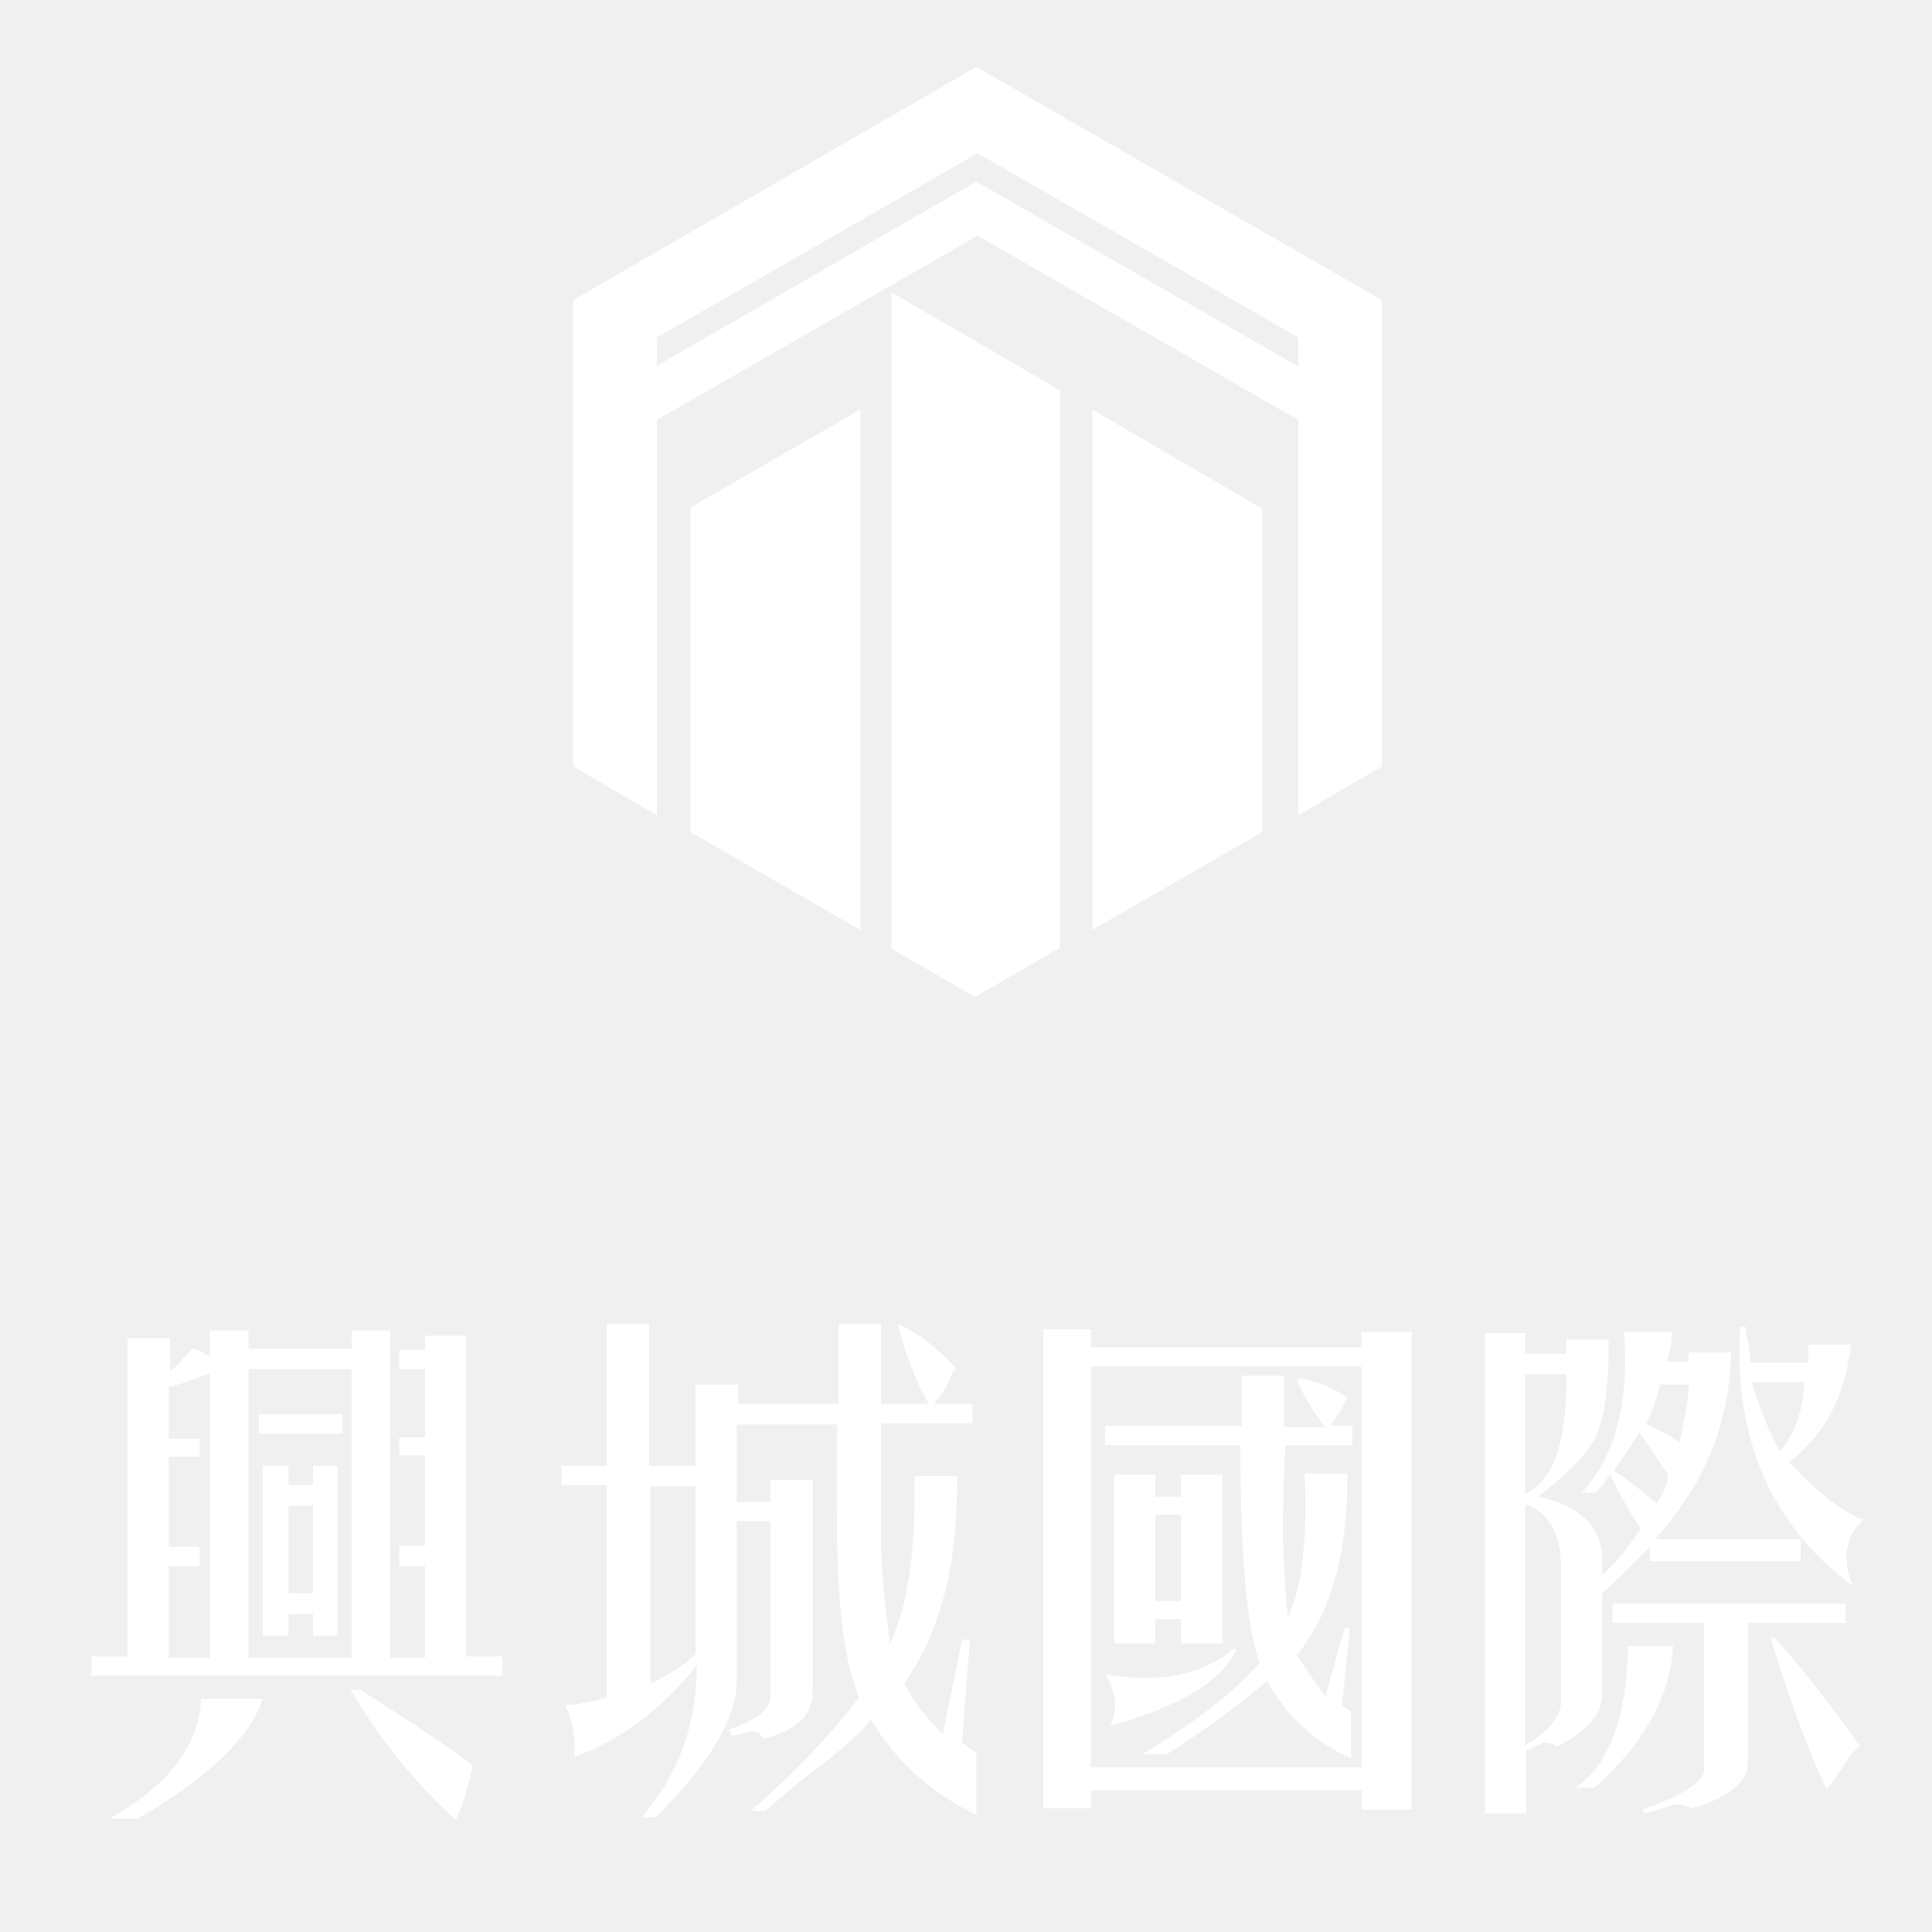
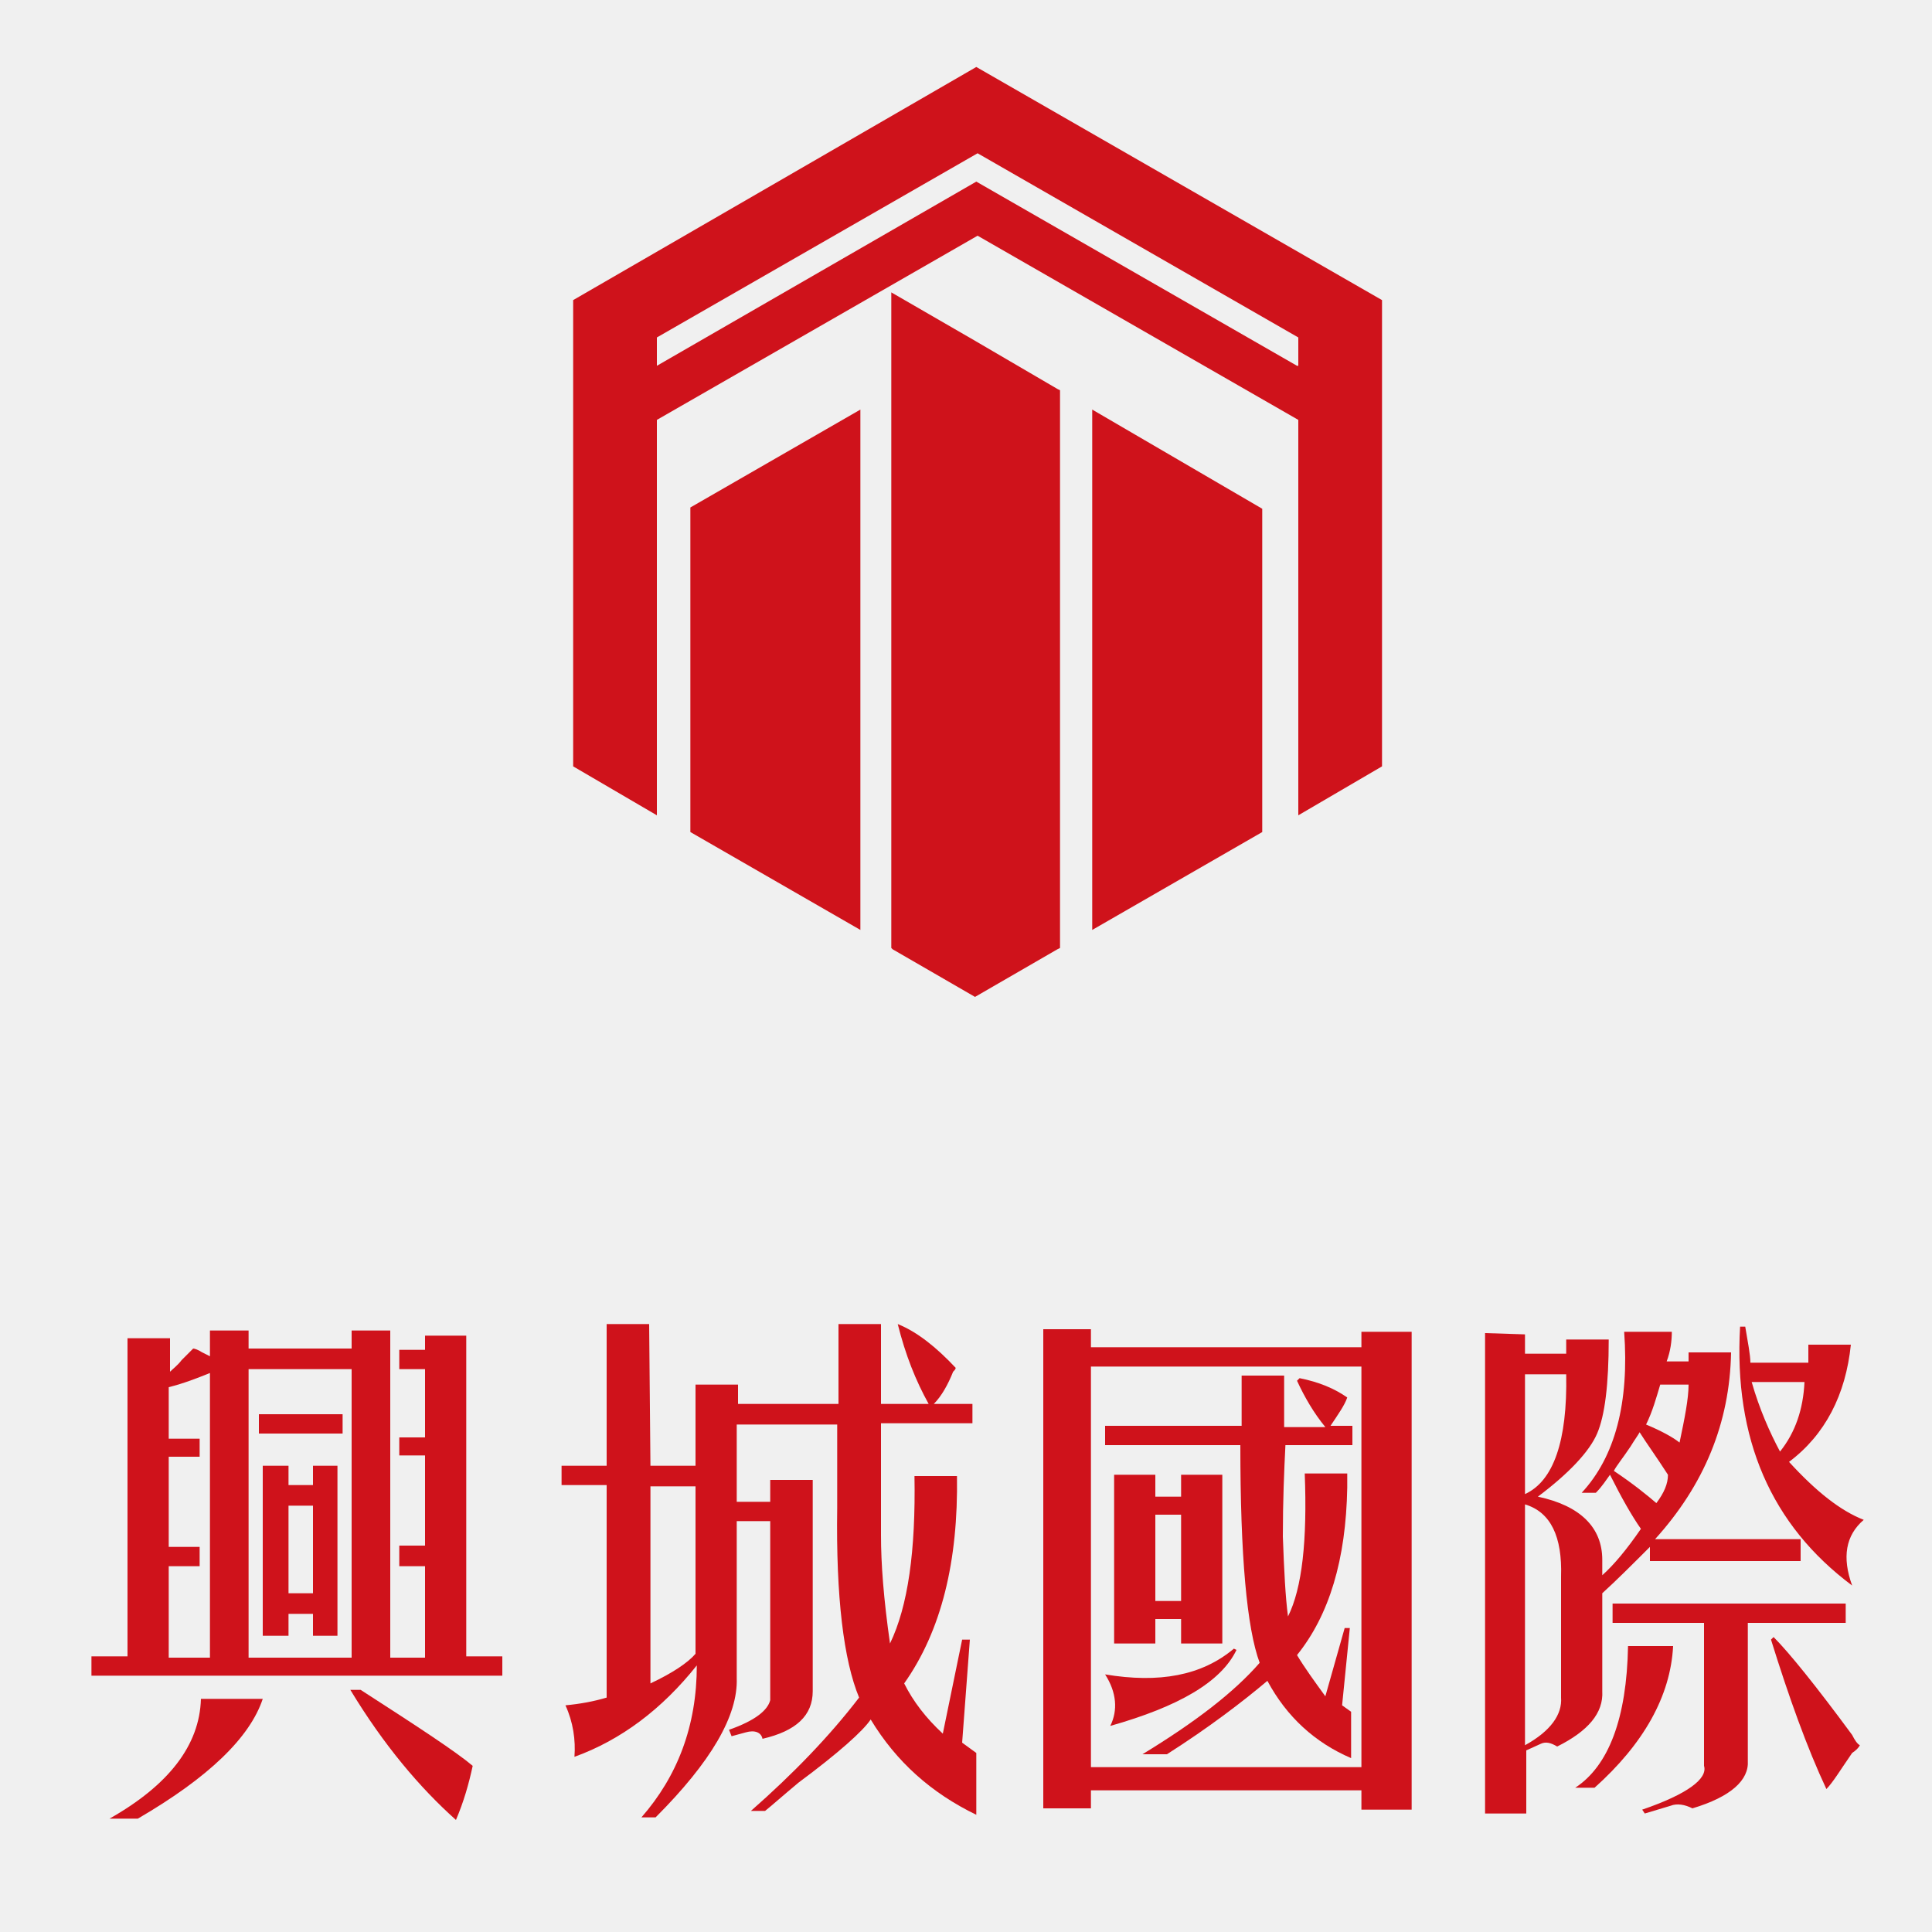
- <svg xmlns="http://www.w3.org/2000/svg" version="1.1" x="0px" y="0px" viewBox="0 0 150 150" style="enable-background:new 0 0 150 150;" xml:space="preserve">
+ <svg xmlns="http://www.w3.org/2000/svg" version="1.1" id="圖層_1" x="0px" y="0px" viewBox="0 0 150 150" style="enable-background:new 0 0 150 150;" xml:space="preserve">
  <style type="text/css">
- 	.st0{fill:#FFFFFF;}
+ 	.st0{fill:#CF121B;}
</style>
  <g>
    <g>
      <g>
-         <path class="st0" d="M75.8,5.2L44.5,23.3v8.9v25.6v1.7l6.5,3.8v-7.5l0,0V32.6l24.9-14.3l24.9,14.3v23.2l0,0v7.5l6.5-3.8v-1.7     V32.2v-8.9L75.8,5.2z M100.7,28.4L75.8,14.1L51,28.4v-2.2l24.9-14.3l24.9,14.3V28.4z" />
+         <path class="st0" d="M75.8,5.2L44.5,23.3v8.9v25.6v1.7l6.5,3.8v-7.5l0,0V32.6l24.9-14.3l24.9,14.3v23.2l0,0v7.5l6.5-3.8v-1.7     V32.2v-8.9L75.8,5.2z M100.7,28.4L75.8,14.1L51,28.4v-2.2l24.9-14.3l24.9,14.3v2.2H100.7z" />
        <polygon class="st0" points="53.6,64.6 66.8,72.2 66.8,31.8 53.6,39.4    " />
        <polygon class="st0" points="84.8,72.2 98,64.6 98,39.5 84.8,31.8    " />
        <polygon class="st0" points="75.6,26.4 69.2,22.7 69.2,73.6 69.3,73.7 75.7,77.4 82.1,73.7 82.3,73.6 82.3,30.3 82.1,30.2    " />
      </g>
      <g>
-         <path class="st0" d="M27.3,103.3h3v25.4H33v-7.1h-2V120h2v-7h-2v-1.4h2v-5.3h-2v-1.5h2v-1.1h3.2v24.9H39v1.5H7.1v-1.5h2.8v-24.7     h3.3v2.6c0.2-0.2,0.6-0.5,0.9-0.9c0.4-0.4,0.7-0.7,0.9-0.9c0.1,0,0.4,0.1,0.7,0.3c0.2,0.1,0.4,0.2,0.6,0.3v-2h3v1.4h8V103.3z      M15.6,131.9h4.8c-1,3-4.2,6.1-9.7,9.3H8.5C13.1,138.6,15.5,135.5,15.6,131.9z M16.3,106.6c-1,0.4-2,0.8-3.2,1.1v4h2.4v1.4h-2.4     v7h2.4v1.5h-2.4v7.1h3.2V106.6z M27.3,106.3h-8v22.4h8V106.3z M20.1,109.8h6.5v1.5h-6.5V109.8z M20.4,113.8h2v1.5h1.9v-1.5h1.9     V127h-1.9v-1.7h-1.9v1.7h-2V113.8z M24.3,116.9h-1.9v6.8h1.9V116.9z M28,131.2c4.5,2.9,7.4,4.8,8.7,5.9c-0.3,1.4-0.7,2.8-1.3,4.2     c-2.8-2.5-5.6-5.8-8.2-10.1H28z" />
-         <path class="st0" d="M50.5,113.8H54v-6.3h3.3v1.5h7.8v-6.2h3.3v6.2h3.7c-1-1.8-1.8-3.8-2.4-6.2c1.5,0.6,3,1.8,4.5,3.4     c0,0.1-0.1,0.2-0.2,0.3c-0.4,1-0.9,1.9-1.5,2.5h3v1.5h-7.1v8.7c0,2.2,0.2,4.9,0.7,8.4c1.4-2.9,2-7.2,1.9-13h3.3     c0.1,6.6-1.2,12-4.1,16.1c0.7,1.4,1.7,2.7,3,3.9l1.5-7.3h0.6l-0.6,8l1.1,0.8v4.8c-3.5-1.7-6.2-4.1-8.2-7.4     c-0.6,0.9-2.5,2.6-5.6,4.9c-1.2,1-2.1,1.8-2.6,2.2h-1.1c3.3-2.9,6.1-5.8,8.4-8.8c-1.2-2.9-1.8-7.8-1.7-14.7v-6.5h-7.8v6h2.6v-1.7     h3.3v16.4c0,1.9-1.3,3.1-3.9,3.7c-0.1-0.5-0.6-0.7-1.3-0.5l-1.1,0.3l-0.2-0.5c2-0.7,3-1.5,3.2-2.3v-13.9h-2.6v12.2     c0.1,2.9-2,6.5-6.3,10.8h-1.1c2.8-3.2,4.3-7.1,4.3-11.8c-2.7,3.4-5.9,5.8-9.5,7.1c0.1-1.3-0.1-2.7-0.7-4c1.1-0.1,2.2-0.3,3.2-0.6     v-16.5h-3.5v-1.5h3.5v-11h3.3V113.8z M50.5,130.7c1.7-0.8,2.9-1.6,3.5-2.3v-13h-3.5V130.7z" />
-         <path class="st0" d="M81,103.2h3.7v1.4h21v-1.2h3.9v37.1h-3.9v-1.5h-21v1.4H81V103.2z M84.7,106.1v31.1h21v-31.1H84.7z      M99.7,106.9v3.9h3.2c-0.9-1.1-1.6-2.3-2.2-3.6l0.2-0.2c1.5,0.3,2.7,0.8,3.7,1.5c-0.2,0.6-0.7,1.3-1.3,2.2h1.7v1.5h-5.2     c-0.1,2-0.2,4.3-0.2,7.1c0.1,2.7,0.2,4.7,0.4,6.2c1.1-2.2,1.5-5.9,1.3-11.1h3.3c0,0.2,0,0.6,0,1.1c-0.1,5.6-1.4,9.9-3.9,13     c0.6,1,1.4,2.1,2.2,3.2l1.5-5.3h0.4l-0.6,6l0.7,0.5v3.6c-2.8-1.2-5-3.2-6.5-6c-1.9,1.6-4.5,3.6-7.8,5.7h-1.9     c4.1-2.5,7.1-4.8,9.1-7.1c-1-2.7-1.5-8.3-1.5-16.9H85.8v-1.5h10.6v-3.9H99.7z M96,128.1c-1.2,2.5-4.5,4.4-9.8,5.9     c0.6-1.2,0.5-2.6-0.4-4c4.2,0.7,7.5,0.1,10-2L96,128.1z M86.5,114.5h3.2v1.7h2v-1.7h3.2v13.1h-3.2v-1.9h-2v1.9h-3.2V114.5z      M91.7,117.6h-2v6.7h2V117.6z" />
-         <path class="st0" d="M118.4,103.6v1.5h3.2v-1.1h3.3c0,3.5-0.3,5.9-0.9,7.3c-0.6,1.4-2.2,3.1-4.6,4.9c3.3,0.7,5,2.4,5,4.9v1.2     c0.9-0.8,1.9-2,3-3.6c-0.7-1-1.5-2.4-2.4-4.2c-0.3,0.4-0.6,0.9-1.1,1.4h-1.1c2.6-2.8,3.7-7,3.3-12.5h3.7c0,0.7-0.1,1.5-0.4,2.3     h1.7V105h3.3c-0.1,5.5-2.1,10.3-5.9,14.5h11.3v1.7h-11.7v-1.1c-1.4,1.4-2.6,2.6-3.7,3.6v7.6c0.1,1.7-1.1,3.1-3.5,4.3     c-0.5-0.3-0.9-0.4-1.3-0.2l-1.1,0.5v4.9h-3.2v-37.3H118.4z M118.4,106.7v9.3c2.2-1,3.3-4.1,3.2-9.3H118.4z M118.4,116.8v18.7     c2-1.1,2.9-2.4,2.8-3.7v-9.4C121.3,119.3,120.4,117.4,118.4,116.8z M126.4,127.8h3.5c-0.2,3.9-2.3,7.6-6.1,11h-1.5     C124.9,137.1,126.3,133.4,126.4,127.8z M127.3,111.2c-0.1,0.2-0.4,0.6-0.7,1.1c-0.6,0.9-1.1,1.5-1.3,1.9c1.5,1,2.6,1.9,3.3,2.5     c0.6-0.8,0.9-1.5,0.9-2.2C128.6,113.1,127.8,112,127.3,111.2z M143.3,124.5v1.5h-7.6v10.7c0.1,1.5-1.3,2.8-4.3,3.7     c-0.6-0.3-1.2-0.4-1.7-0.2l-2,0.6l-0.2-0.3c3.5-1.2,5.1-2.4,4.8-3.4v-11.1h-7.1v-1.5H143.3z M131.1,107.5h-2.2     c-0.3,1-0.6,2.1-1.1,3.1c1.2,0.5,2.1,1,2.6,1.4C130.8,110.1,131.1,108.6,131.1,107.5z M135.1,103h0.4c0.2,1.2,0.4,2.2,0.4,2.8     h4.5v-1.4h3.3c-0.4,3.9-2,7-4.8,9.1c2.1,2.3,4,3.8,5.8,4.5c-1.4,1.2-1.7,2.9-0.9,5.1C137.5,118.4,134.6,111.7,135.1,103z      M140.1,107.3h-4.1c0.6,2.1,1.4,3.9,2.2,5.4C139.4,111.2,140,109.4,140.1,107.3z M137.7,127.1c1.2,1.2,3.3,3.8,6.1,7.6     c0.2,0.4,0.4,0.7,0.6,0.8c-0.1,0.2-0.3,0.4-0.6,0.6c-0.9,1.3-1.5,2.3-2,2.8c-1.5-3.2-2.9-7.1-4.3-11.6L137.7,127.1z" />
+         <path class="st0" d="M27.3,103.3h3v25.4H33v-7.1h-2V120h2v-7h-2v-1.4h2v-5.3h-2v-1.5h2v-1.1h3.2v24.9H39v1.5H7.1v-1.5h2.8v-24.7     h3.3v2.6c0.2-0.2,0.6-0.5,0.9-0.9c0.4-0.4,0.7-0.7,0.9-0.9c0.1,0,0.4,0.1,0.7,0.3c0.2,0.1,0.4,0.2,0.6,0.3v-2h3v1.4h8V103.3z      M15.6,131.9h4.8c-1,3-4.2,6.1-9.7,9.3H8.5C13.1,138.6,15.5,135.5,15.6,131.9z M16.3,106.6c-1,0.4-2,0.8-3.2,1.1v4h2.4v1.4h-2.4     v7h2.4v1.5h-2.4v7.1h3.2C16.3,128.7,16.3,106.6,16.3,106.6z M27.3,106.3h-8v22.4h8V106.3z M20.1,109.8h6.5v1.5h-6.5V109.8z      M20.4,113.8h2v1.5h1.9v-1.5h1.9V127h-1.9v-1.7h-1.9v1.7h-2V113.8z M24.3,116.9h-1.9v6.8h1.9V116.9z M28,131.2     c4.5,2.9,7.4,4.8,8.7,5.9c-0.3,1.4-0.7,2.8-1.3,4.2c-2.8-2.5-5.6-5.8-8.2-10.1L28,131.2L28,131.2z" />
+         <path class="st0" d="M50.5,113.8H54v-6.3h3.3v1.5h7.8v-6.2h3.3v6.2h3.7c-1-1.8-1.8-3.8-2.4-6.2c1.5,0.6,3,1.8,4.5,3.4     c0,0.1-0.1,0.2-0.2,0.3c-0.4,1-0.9,1.9-1.5,2.5h3v1.5h-7.1v8.7c0,2.2,0.2,4.9,0.7,8.4c1.4-2.9,2-7.2,1.9-13h3.3     c0.1,6.6-1.2,12-4.1,16.1c0.7,1.4,1.7,2.7,3,3.9l1.5-7.3h0.6l-0.6,8l1.1,0.8v4.8c-3.5-1.7-6.2-4.1-8.2-7.4     c-0.6,0.9-2.5,2.6-5.6,4.9c-1.2,1-2.1,1.8-2.6,2.2h-1.1c3.3-2.9,6.1-5.8,8.4-8.8c-1.2-2.9-1.8-7.8-1.7-14.7v-6.5h-7.8v6h2.6v-1.7     h3.3v16.4c0,1.9-1.3,3.1-3.9,3.7c-0.1-0.5-0.6-0.7-1.3-0.5l-1.1,0.3l-0.2-0.5c2-0.7,3-1.5,3.2-2.3v-13.9h-2.6v12.2     c0.1,2.9-2,6.5-6.3,10.8h-1.1c2.8-3.2,4.3-7.1,4.3-11.8c-2.7,3.4-5.9,5.8-9.5,7.1c0.1-1.3-0.1-2.7-0.7-4c1.1-0.1,2.2-0.3,3.2-0.6     v-16.5h-3.5v-1.5h3.5v-11h3.3L50.5,113.8L50.5,113.8z M50.5,130.7c1.7-0.8,2.9-1.6,3.5-2.3v-13h-3.5V130.7z" />
+         <path class="st0" d="M81,103.2h3.7v1.4h21v-1.2h3.9v37.1h-3.9V139h-21v1.4H81V103.2z M84.7,106.1v31.1h21v-31.1H84.7z      M99.7,106.9v3.9h3.2c-0.9-1.1-1.6-2.3-2.2-3.6l0.2-0.2c1.5,0.3,2.7,0.8,3.7,1.5c-0.2,0.6-0.7,1.3-1.3,2.2h1.7v1.5h-5.2     c-0.1,2-0.2,4.3-0.2,7.1c0.1,2.7,0.2,4.7,0.4,6.2c1.1-2.2,1.5-5.9,1.3-11.1h3.3c0,0.2,0,0.6,0,1.1c-0.1,5.6-1.4,9.9-3.9,13     c0.6,1,1.4,2.1,2.2,3.2l1.5-5.3h0.4l-0.6,6l0.7,0.5v3.6c-2.8-1.2-5-3.2-6.5-6c-1.9,1.6-4.5,3.6-7.8,5.7h-1.9     c4.1-2.5,7.1-4.8,9.1-7.1c-1-2.7-1.5-8.3-1.5-16.9H85.8v-1.5h10.6v-3.9h3.3V106.9z M96,128.1c-1.2,2.5-4.5,4.4-9.8,5.9     c0.6-1.2,0.5-2.6-0.4-4c4.2,0.7,7.5,0.1,10-2L96,128.1z M86.5,114.5h3.2v1.7h2v-1.7h3.2v13.1h-3.2v-1.9h-2v1.9h-3.2V114.5z      M91.7,117.6h-2v6.7h2V117.6z" />
+         <path class="st0" d="M118.4,103.6v1.5h3.2V104h3.3c0,3.5-0.3,5.9-0.9,7.3s-2.2,3.1-4.6,4.9c3.3,0.7,5,2.4,5,4.9v1.2     c0.9-0.8,1.9-2,3-3.6c-0.7-1-1.5-2.4-2.4-4.2c-0.3,0.4-0.6,0.9-1.1,1.4h-1.1c2.6-2.8,3.7-7,3.3-12.5h3.7c0,0.7-0.1,1.5-0.4,2.3     h1.7V105h3.3c-0.1,5.5-2.1,10.3-5.9,14.5h11.3v1.7h-11.7v-1.1c-1.4,1.4-2.6,2.6-3.7,3.6v7.6c0.1,1.7-1.1,3.1-3.5,4.3     c-0.5-0.3-0.9-0.4-1.3-0.2l-1.1,0.5v4.9h-3.2v-37.3L118.4,103.6L118.4,103.6z M118.4,106.7v9.3c2.2-1,3.3-4.1,3.2-9.3H118.4z      M118.4,116.8v18.7c2-1.1,2.9-2.4,2.8-3.7v-9.4C121.3,119.3,120.4,117.4,118.4,116.8z M126.4,127.8h3.5c-0.2,3.9-2.3,7.6-6.1,11     h-1.5C124.9,137.1,126.3,133.4,126.4,127.8z M127.3,111.2c-0.1,0.2-0.4,0.6-0.7,1.1c-0.6,0.9-1.1,1.5-1.3,1.9     c1.5,1,2.6,1.9,3.3,2.5c0.6-0.8,0.9-1.5,0.9-2.2C128.6,113.1,127.8,112,127.3,111.2z M143.3,124.5v1.5h-7.6v10.7     c0.1,1.5-1.3,2.8-4.3,3.7c-0.6-0.3-1.2-0.4-1.7-0.2l-2,0.6l-0.2-0.3c3.5-1.2,5.1-2.4,4.8-3.4V126h-7.1v-1.5     C125.2,124.5,143.3,124.5,143.3,124.5z M131.1,107.5h-2.2c-0.3,1-0.6,2.1-1.1,3.1c1.2,0.5,2.1,1,2.6,1.4     C130.8,110.1,131.1,108.6,131.1,107.5z M135.1,103h0.4c0.2,1.2,0.4,2.2,0.4,2.8h4.5v-1.4h3.3c-0.4,3.9-2,7-4.8,9.1     c2.1,2.3,4,3.8,5.8,4.5c-1.4,1.2-1.7,2.9-0.9,5.1C137.5,118.4,134.6,111.7,135.1,103z M140.1,107.3H136c0.6,2.1,1.4,3.9,2.2,5.4     C139.4,111.2,140,109.4,140.1,107.3z M137.7,127.1c1.2,1.2,3.3,3.8,6.1,7.6c0.2,0.4,0.4,0.7,0.6,0.8c-0.1,0.2-0.3,0.4-0.6,0.6     c-0.9,1.3-1.5,2.3-2,2.8c-1.5-3.2-2.9-7.1-4.3-11.6L137.7,127.1z" />
      </g>
    </g>
  </g>
</svg>
